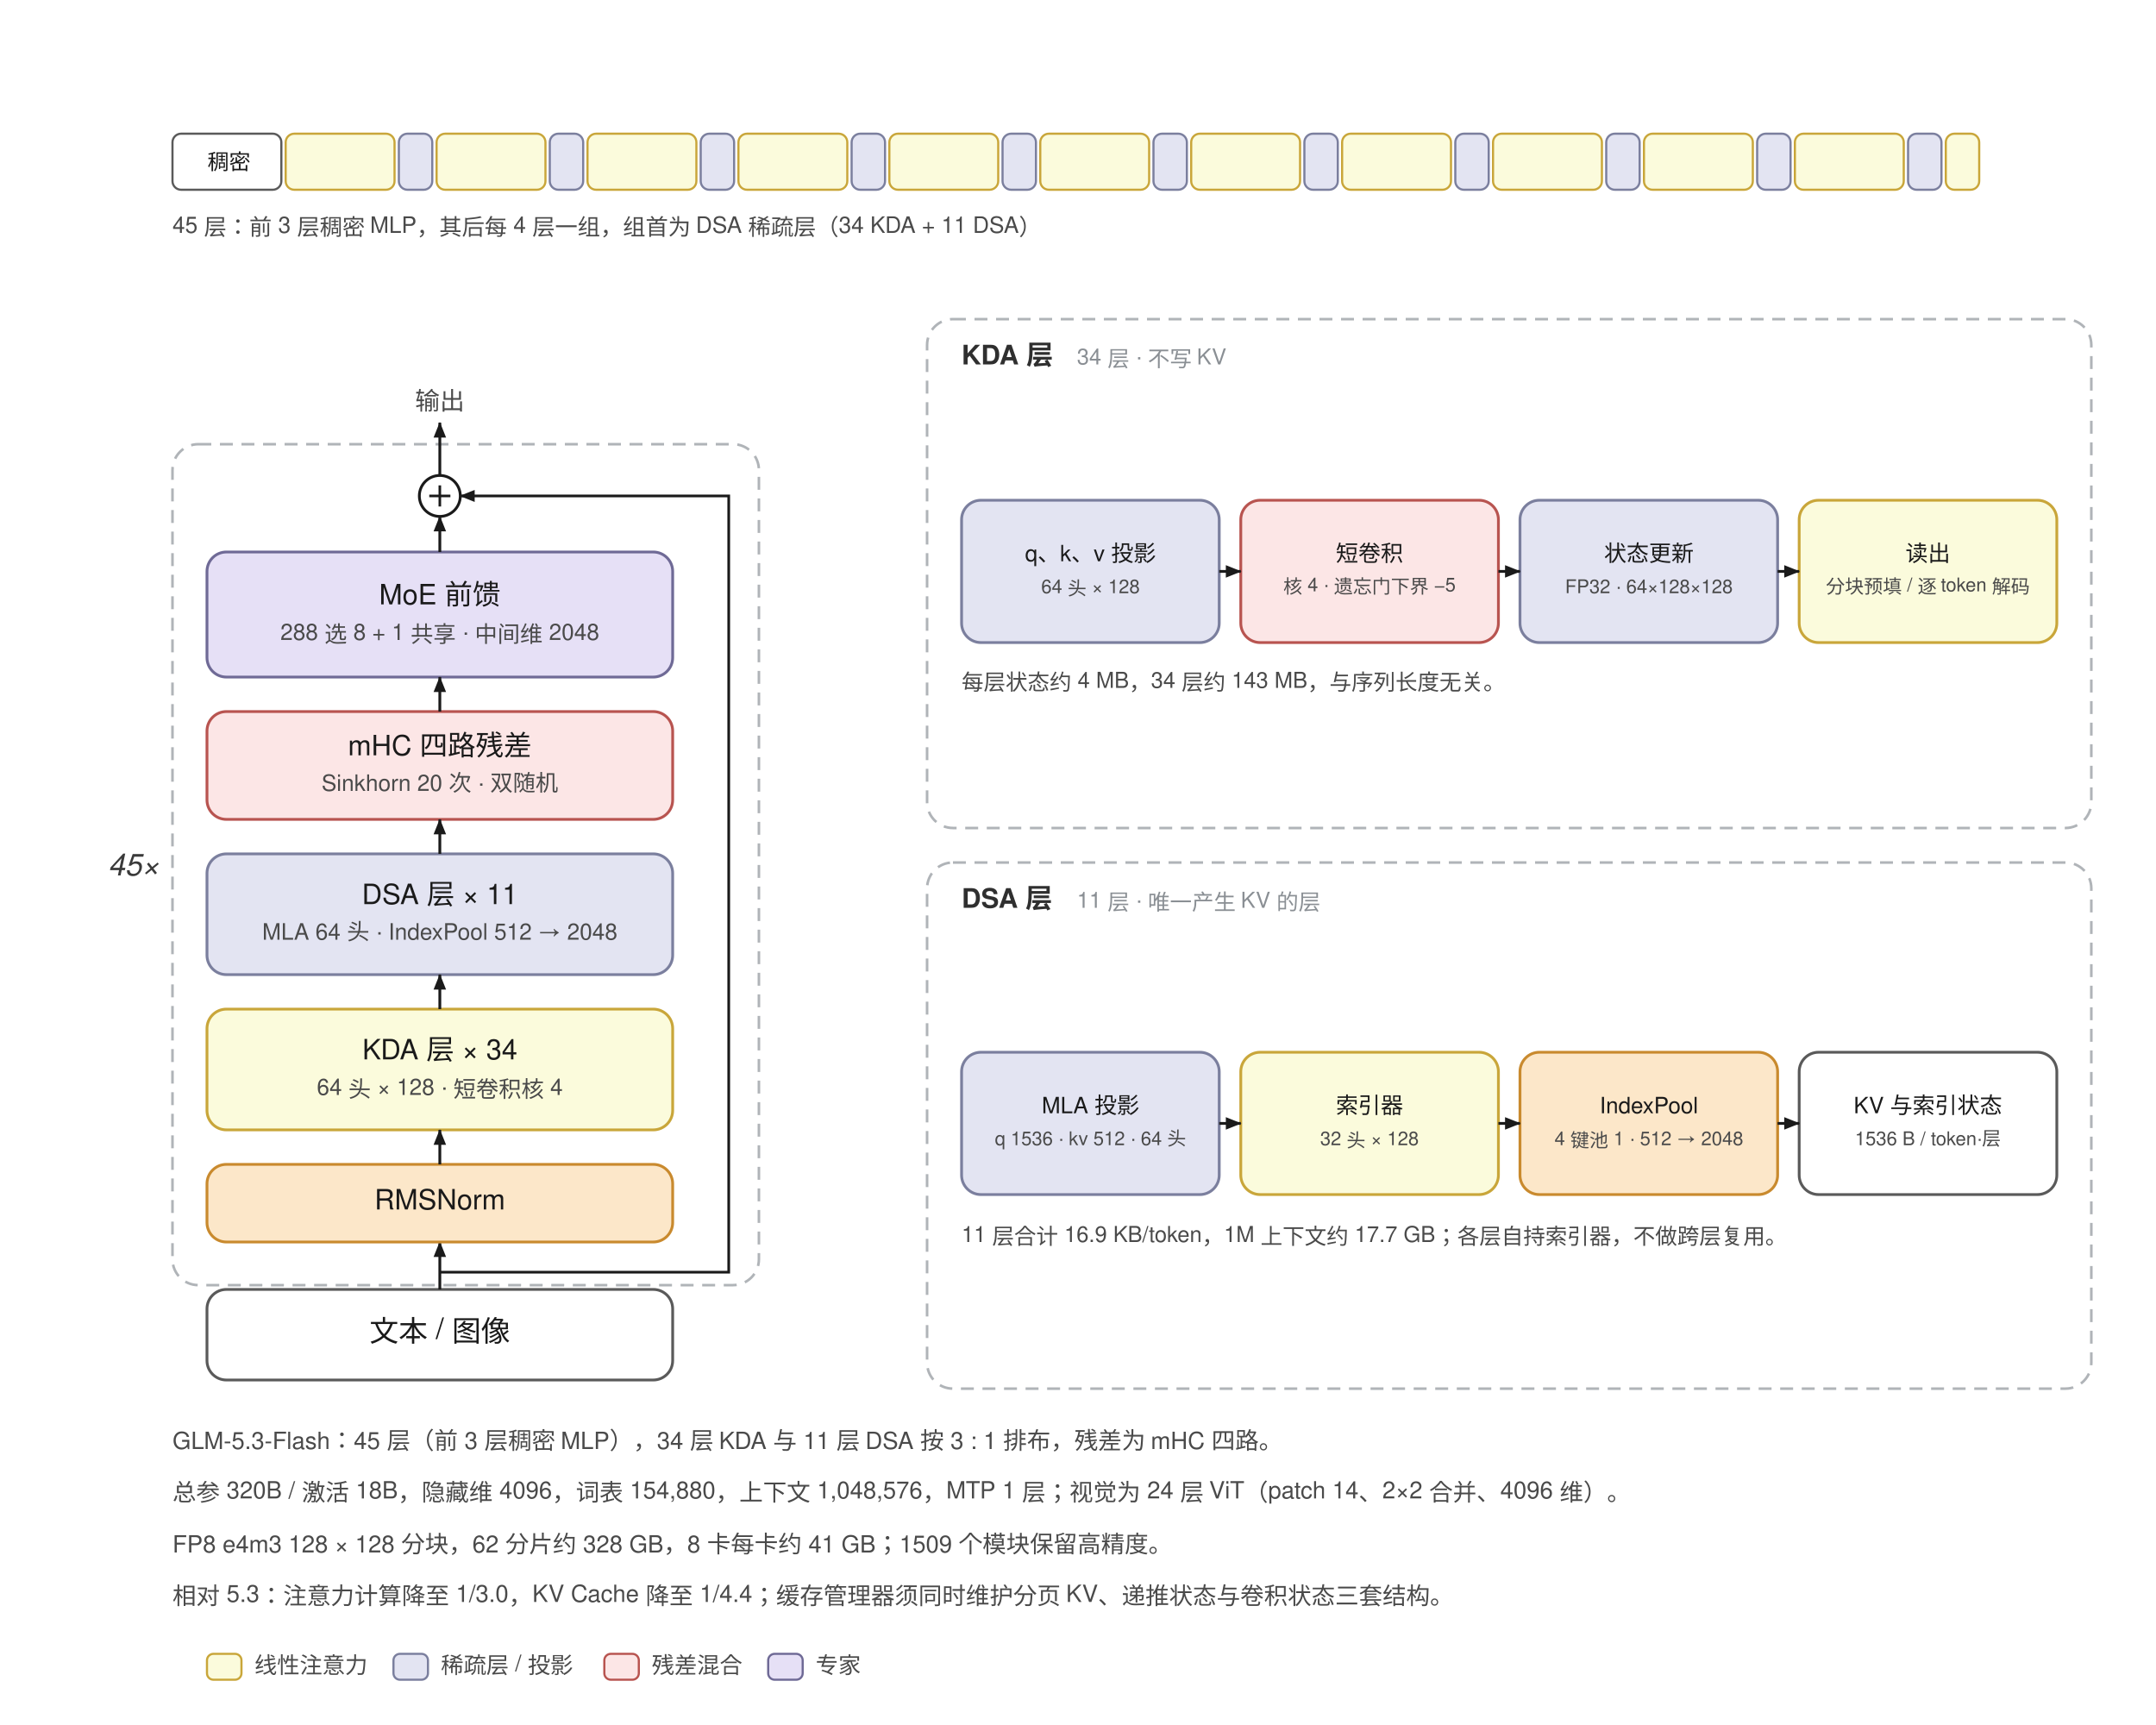
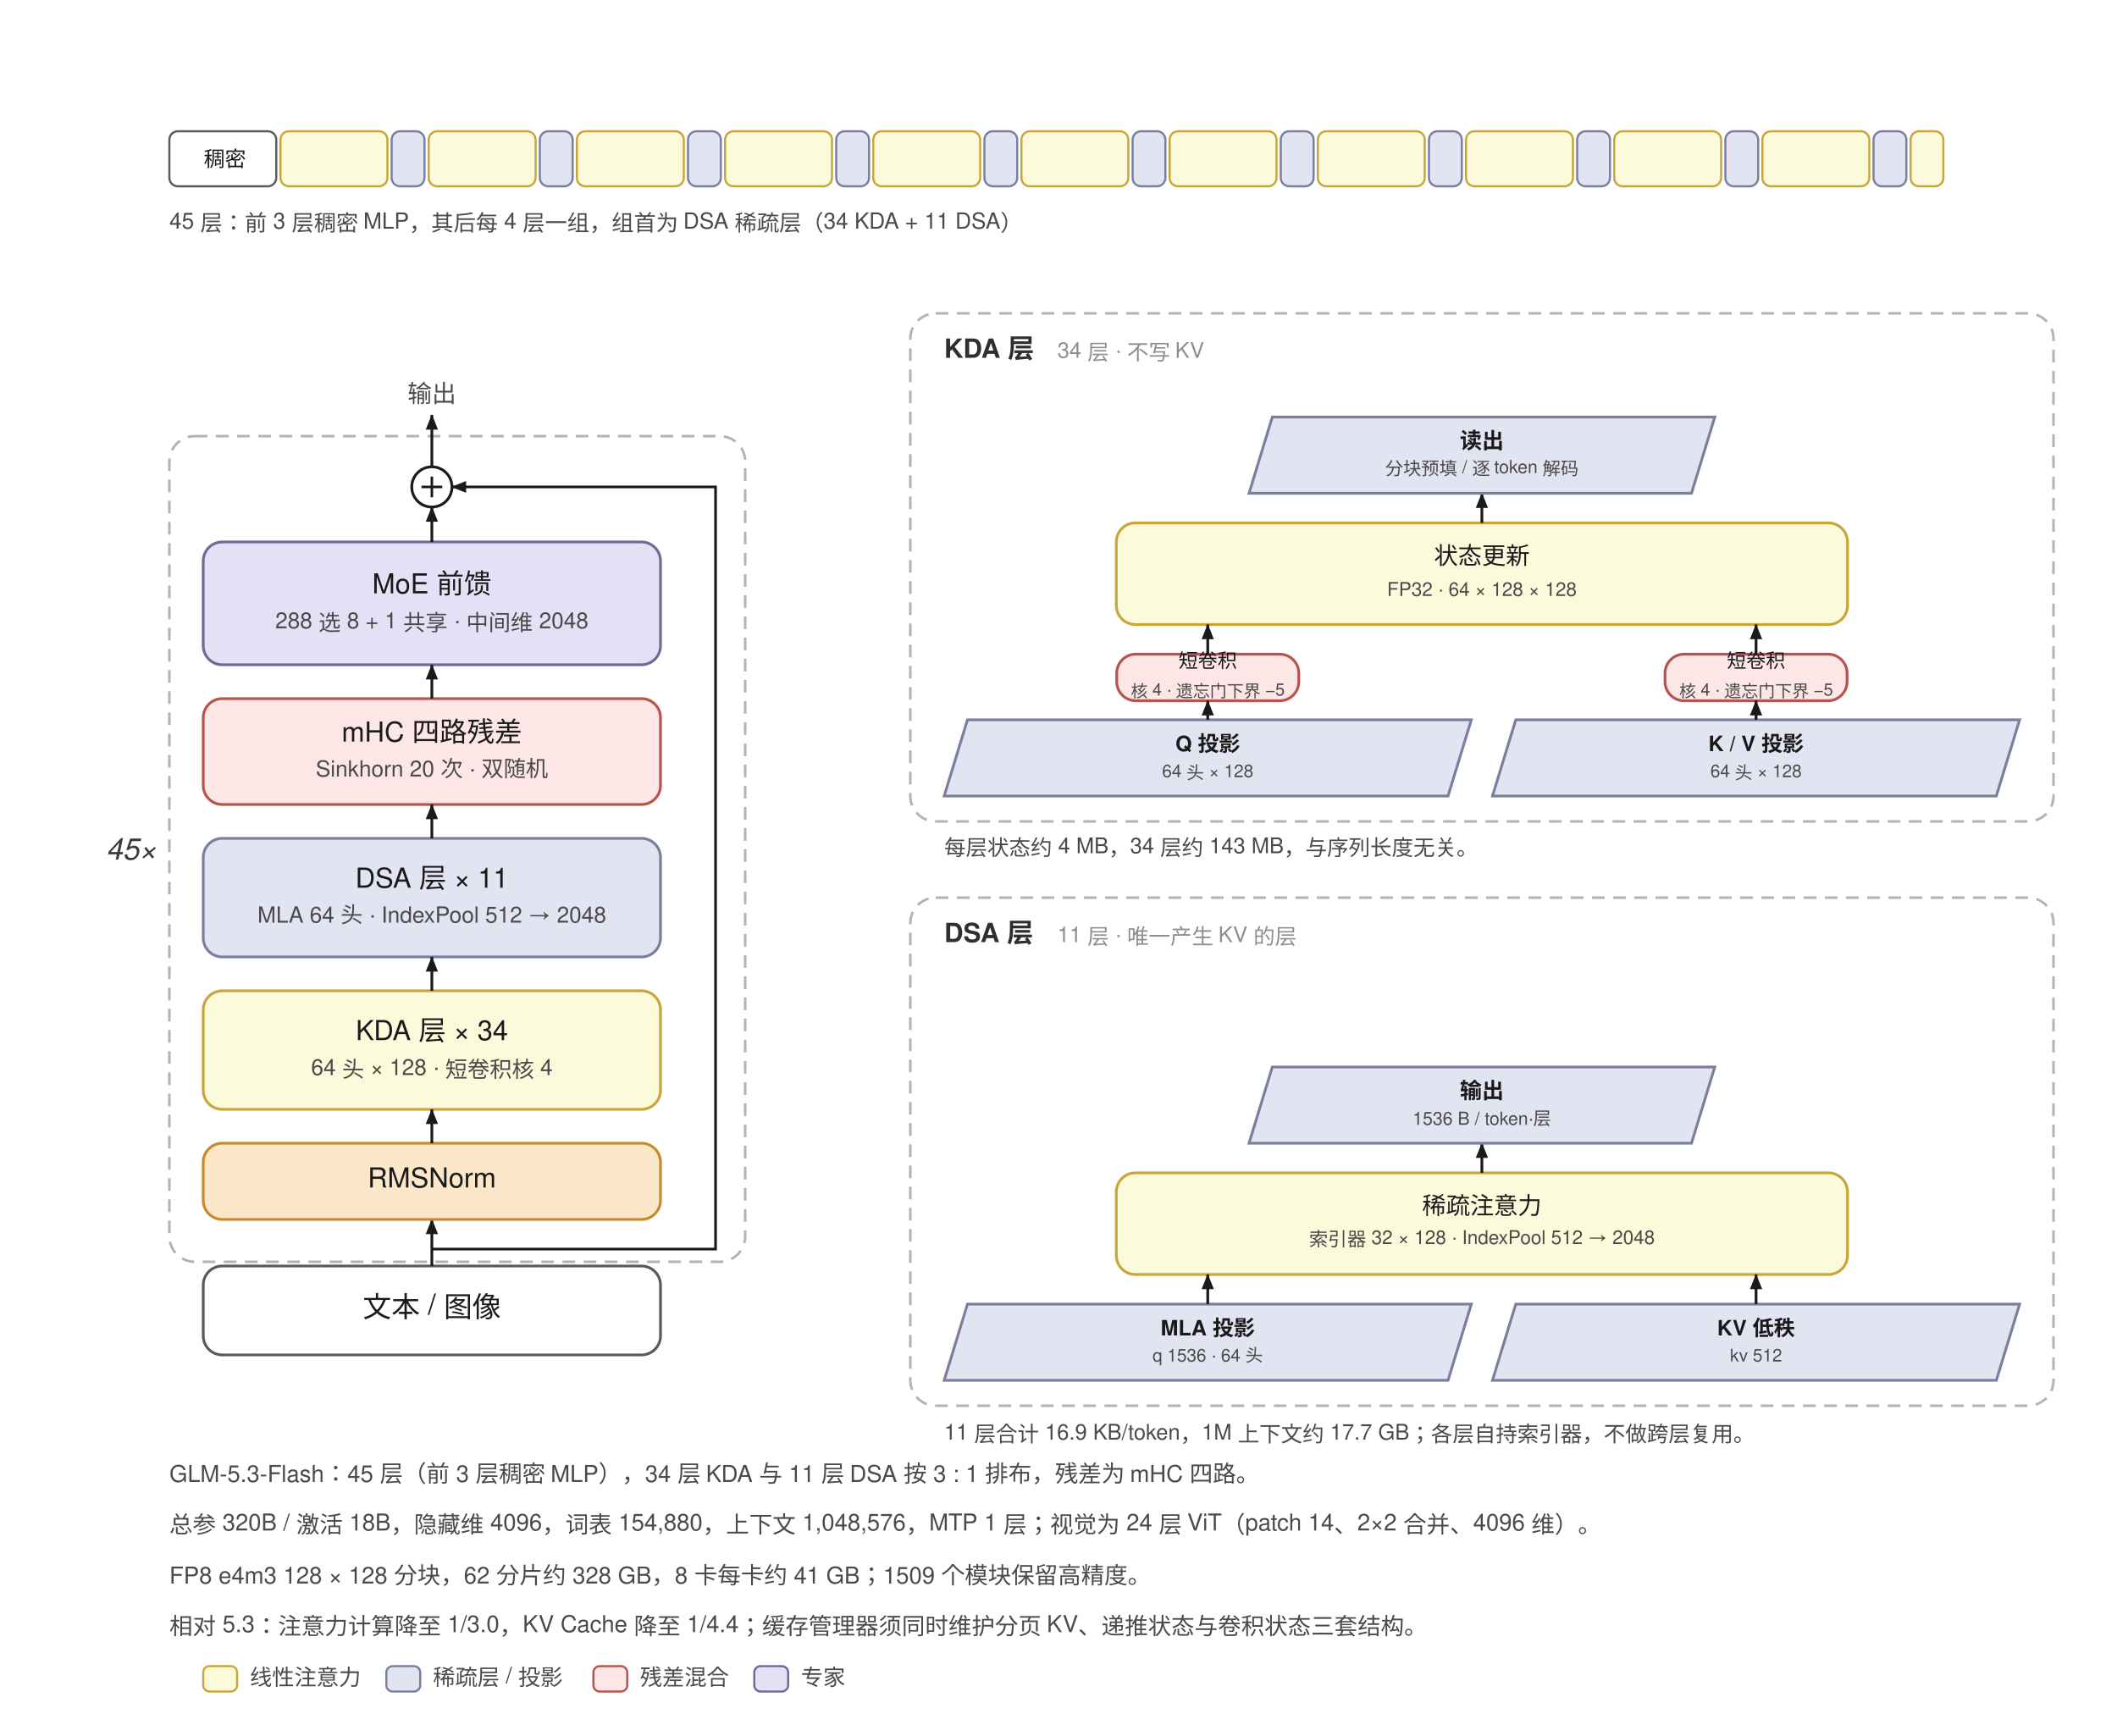
- <svg xmlns="http://www.w3.org/2000/svg" width="1000" height="800" viewBox="0 0 1000 800" font-family="Helvetica, Arial, 'Microsoft YaHei', 'PingFang SC', sans-serif">
+ <svg xmlns="http://www.w3.org/2000/svg" width="1000" height="820" viewBox="0 0 1000 820" font-family="Helvetica, Arial, 'Microsoft YaHei', 'PingFang SC', sans-serif">
  <defs>
    <marker id="ah" viewBox="0 0 10 10" refX="8.6" refY="5" markerWidth="6.2" markerHeight="6.2" orient="auto-start-reverse">
      <path d="M0,1.4 L9,5 L0,8.6 z" fill="#1a1a1a" />
    </marker>
    <marker id="ag" viewBox="0 0 10 10" refX="8.6" refY="5" markerWidth="6.2" markerHeight="6.2" orient="auto-start-reverse">
      <path d="M0,1.4 L9,5 L0,8.6 z" fill="#6f7377" />
    </marker>
  </defs>
-   <rect width="1000" height="800" fill="#ffffff" />
+   <rect width="1000" height="820" fill="#ffffff" />
  <rect x="80.0" y="62.0" width="50.5" height="26.0" rx="4" fill="#ffffff" stroke="#5a5a5a" stroke-width="1.0" fill-opacity="1" />
  <text x="106.2" y="78.6" font-size="10" fill="#1a1a1a" text-anchor="middle">稠密</text>
  <rect x="132.5" y="62.0" width="50.5" height="26.0" rx="4" fill="#fbfbdc" stroke="#c9a63a" stroke-width="1.0" fill-opacity="1" />
  <rect x="185.0" y="62.0" width="15.5" height="26.0" rx="4" fill="#e3e4f2" stroke="#7b7f9e" stroke-width="1.0" fill-opacity="1" />
  <rect x="202.5" y="62.0" width="50.5" height="26.0" rx="4" fill="#fbfbdc" stroke="#c9a63a" stroke-width="1.0" fill-opacity="1" />
  <rect x="255.0" y="62.0" width="15.5" height="26.0" rx="4" fill="#e3e4f2" stroke="#7b7f9e" stroke-width="1.0" fill-opacity="1" />
  <rect x="272.5" y="62.0" width="50.5" height="26.0" rx="4" fill="#fbfbdc" stroke="#c9a63a" stroke-width="1.0" fill-opacity="1" />
  <rect x="325.0" y="62.0" width="15.5" height="26.0" rx="4" fill="#e3e4f2" stroke="#7b7f9e" stroke-width="1.0" fill-opacity="1" />
  <rect x="342.5" y="62.0" width="50.5" height="26.0" rx="4" fill="#fbfbdc" stroke="#c9a63a" stroke-width="1.0" fill-opacity="1" />
  <rect x="395.0" y="62.0" width="15.5" height="26.0" rx="4" fill="#e3e4f2" stroke="#7b7f9e" stroke-width="1.0" fill-opacity="1" />
  <rect x="412.5" y="62.0" width="50.5" height="26.0" rx="4" fill="#fbfbdc" stroke="#c9a63a" stroke-width="1.0" fill-opacity="1" />
  <rect x="465.0" y="62.0" width="15.5" height="26.0" rx="4" fill="#e3e4f2" stroke="#7b7f9e" stroke-width="1.0" fill-opacity="1" />
  <rect x="482.5" y="62.0" width="50.5" height="26.0" rx="4" fill="#fbfbdc" stroke="#c9a63a" stroke-width="1.0" fill-opacity="1" />
  <rect x="535.0" y="62.0" width="15.5" height="26.0" rx="4" fill="#e3e4f2" stroke="#7b7f9e" stroke-width="1.0" fill-opacity="1" />
  <rect x="552.5" y="62.0" width="50.5" height="26.0" rx="4" fill="#fbfbdc" stroke="#c9a63a" stroke-width="1.0" fill-opacity="1" />
  <rect x="605.0" y="62.0" width="15.5" height="26.0" rx="4" fill="#e3e4f2" stroke="#7b7f9e" stroke-width="1.0" fill-opacity="1" />
  <rect x="622.5" y="62.0" width="50.5" height="26.0" rx="4" fill="#fbfbdc" stroke="#c9a63a" stroke-width="1.0" fill-opacity="1" />
  <rect x="675.0" y="62.0" width="15.5" height="26.0" rx="4" fill="#e3e4f2" stroke="#7b7f9e" stroke-width="1.0" fill-opacity="1" />
  <rect x="692.5" y="62.0" width="50.5" height="26.0" rx="4" fill="#fbfbdc" stroke="#c9a63a" stroke-width="1.0" fill-opacity="1" />
  <rect x="745.0" y="62.0" width="15.5" height="26.0" rx="4" fill="#e3e4f2" stroke="#7b7f9e" stroke-width="1.0" fill-opacity="1" />
  <rect x="762.5" y="62.0" width="50.5" height="26.0" rx="4" fill="#fbfbdc" stroke="#c9a63a" stroke-width="1.0" fill-opacity="1" />
  <rect x="815.0" y="62.0" width="15.5" height="26.0" rx="4" fill="#e3e4f2" stroke="#7b7f9e" stroke-width="1.0" fill-opacity="1" />
  <rect x="832.5" y="62.0" width="50.5" height="26.0" rx="4" fill="#fbfbdc" stroke="#c9a63a" stroke-width="1.0" fill-opacity="1" />
  <rect x="885.0" y="62.0" width="15.5" height="26.0" rx="4" fill="#e3e4f2" stroke="#7b7f9e" stroke-width="1.0" fill-opacity="1" />
  <rect x="902.5" y="62.0" width="15.5" height="26.0" rx="4" fill="#fbfbdc" stroke="#c9a63a" stroke-width="1.0" fill-opacity="1" />
  <text x="80.0" y="108.0" font-size="10.5" fill="#4a4a4a" text-anchor="start">45 层：前 3 层稠密 MLP，其后每 4 层一组，组首为 DSA 稀疏层（34 KDA + 11 DSA）</text>
  <rect x="96.0" y="598.0" width="216.0" height="42.0" rx="9" fill="#ffffff" stroke="#5a5a5a" stroke-width="1.3" fill-opacity="1" />
  <text x="204.0" y="622.1" font-size="13.5" fill="#1a1a1a" text-anchor="middle">文本 / 图像</text>
  <path d="M204.0,598.0 L204.0,576.0" fill="none" stroke="#1a1a1a" stroke-width="1.3" marker-end="url(#ah)" />
  <rect x="96.0" y="540.0" width="216.0" height="36.0" rx="9" fill="#fce7c9" stroke="#c98a2e" stroke-width="1.3" fill-opacity="1" />
  <text x="204.0" y="560.9" font-size="13" fill="#1a1a1a" text-anchor="middle">RMSNorm</text>
  <rect x="96.0" y="468.0" width="216.0" height="56.0" rx="9" fill="#fbfbdc" stroke="#c9a63a" stroke-width="1.3" fill-opacity="1" />
  <text x="204.0" y="491.3" font-size="13" fill="#1a1a1a" text-anchor="middle">KDA 层 × 34</text>
  <text x="204.0" y="507.8" font-size="10.5" fill="#4a4a4a" text-anchor="middle">64 头 × 128 · 短卷积核 4</text>
  <rect x="96.0" y="396.0" width="216.0" height="56.0" rx="9" fill="#e3e4f2" stroke="#7b7f9e" stroke-width="1.3" fill-opacity="1" />
  <text x="204.0" y="419.3" font-size="13" fill="#1a1a1a" text-anchor="middle">DSA 层 × 11</text>
  <text x="204.0" y="435.8" font-size="10.5" fill="#4a4a4a" text-anchor="middle">MLA 64 头 · IndexPool 512 → 2048</text>
  <rect x="96.0" y="330.0" width="216.0" height="50.0" rx="9" fill="#fce6e6" stroke="#b85450" stroke-width="1.3" fill-opacity="1" />
  <text x="204.0" y="350.3" font-size="13" fill="#1a1a1a" text-anchor="middle">mHC 四路残差</text>
  <text x="204.0" y="366.8" font-size="10.5" fill="#4a4a4a" text-anchor="middle">Sinkhorn 20 次 · 双随机</text>
  <rect x="96.0" y="256.0" width="216.0" height="58.0" rx="9" fill="#e6e0f6" stroke="#6f6a96" stroke-width="1.3" fill-opacity="1" />
  <text x="204.0" y="280.3" font-size="13" fill="#1a1a1a" text-anchor="middle">MoE 前馈</text>
  <text x="204.0" y="296.8" font-size="10.5" fill="#4a4a4a" text-anchor="middle">288 选 8 + 1 共享 · 中间维 2048</text>
  <path d="M204.0,540.0 L204.0,524.0" fill="none" stroke="#1a1a1a" stroke-width="1.3" marker-end="url(#ah)" />
  <path d="M204.0,468.0 L204.0,452.0" fill="none" stroke="#1a1a1a" stroke-width="1.3" marker-end="url(#ah)" />
  <path d="M204.0,396.0 L204.0,380.0" fill="none" stroke="#1a1a1a" stroke-width="1.3" marker-end="url(#ah)" />
  <path d="M204.0,330.0 L204.0,314.0" fill="none" stroke="#1a1a1a" stroke-width="1.3" marker-end="url(#ah)" />
  <path d="M204.0,256.0 L204.0,239.5" fill="none" stroke="#1a1a1a" stroke-width="1.3" marker-end="url(#ah)" />
  <circle cx="204.0" cy="230.0" r="9.5" fill="#ffffff" stroke="#1a1a1a" stroke-width="1.3" />
  <path d="M199.1,230.0 L208.9,230.0 M204.0,225.1 L204.0,234.9" stroke="#1a1a1a" stroke-width="1.2" />
  <rect x="80.0" y="206.0" width="272.0" height="390.0" rx="12" fill="none" stroke="#b0b4b8" stroke-width="1.2" stroke-dasharray="6 4" fill-opacity="1" />
  <text x="62.0" y="406.0" font-size="14" fill="#3a3a3a" text-anchor="middle" font-style="italic">45×</text>
  <path d="M204.0,590.0 L338.0,590.0 L338.0,230.0 L213.5,230.0" fill="none" stroke="#1a1a1a" stroke-width="1.25" marker-end="url(#ah)" />
  <path d="M204.0,220.5 L204.0,196.0" fill="none" stroke="#1a1a1a" stroke-width="1.3" marker-end="url(#ah)" />
  <text x="204.0" y="190.0" font-size="11.5" fill="#4a4a4a" text-anchor="middle">输出</text>
-   <rect x="430.0" y="148.0" width="540.0" height="236.0" rx="12" fill="none" stroke="#b0b4b8" stroke-width="1.2" stroke-dasharray="6 4" fill-opacity="1" />
+   <rect x="430.0" y="148.0" width="540.0" height="240.0" rx="12" fill="none" stroke="#b0b4b8" stroke-width="1.2" stroke-dasharray="6 4" fill-opacity="1" />
  <text x="446.0" y="169.0" font-size="12.5" fill="#2f2f2f" text-anchor="start" font-weight="600">KDA 层</text>
  <text x="499.5" y="169.0" font-size="10.2" fill="#8a8f94" text-anchor="start">34 层 · 不写 KV</text>
-   <rect x="446.0" y="232.0" width="119.5" height="66.0" rx="9" fill="#e3e4f2" stroke="#7b7f9e" stroke-width="1.3" fill-opacity="1" />
-   <text x="505.8" y="260.3" font-size="10.4" fill="#1a1a1a" text-anchor="middle">q、k、v 投影</text>
-   <text x="505.8" y="275.1" font-size="8.8" fill="#4a4a4a" text-anchor="middle">64 头 × 128</text>
-   <rect x="575.5" y="232.0" width="119.5" height="66.0" rx="9" fill="#fce6e6" stroke="#b85450" stroke-width="1.3" fill-opacity="1" />
-   <text x="635.2" y="260.3" font-size="10.4" fill="#1a1a1a" text-anchor="middle">短卷积</text>
-   <text x="635.2" y="275.1" font-size="8.8" fill="#4a4a4a" text-anchor="middle">核 4 · 遗忘门下界 −5</text>
-   <rect x="705.0" y="232.0" width="119.5" height="66.0" rx="9" fill="#e3e4f2" stroke="#7b7f9e" stroke-width="1.3" fill-opacity="1" />
-   <text x="764.8" y="260.3" font-size="10.4" fill="#1a1a1a" text-anchor="middle">状态更新</text>
-   <text x="764.8" y="275.1" font-size="8.8" fill="#4a4a4a" text-anchor="middle">FP32 · 64×128×128</text>
-   <rect x="834.5" y="232.0" width="119.5" height="66.0" rx="9" fill="#fbfbdc" stroke="#c9a63a" stroke-width="1.3" fill-opacity="1" />
-   <text x="894.2" y="260.3" font-size="10.4" fill="#1a1a1a" text-anchor="middle">读出</text>
-   <text x="894.2" y="275.1" font-size="8.8" fill="#4a4a4a" text-anchor="middle">分块预填 / 逐 token 解码</text>
-   <path d="M565.5,265.0 L575.5,265.0" fill="none" stroke="#1a1a1a" stroke-width="1.3" marker-end="url(#ah)" />
-   <path d="M695.0,265.0 L705.0,265.0" fill="none" stroke="#1a1a1a" stroke-width="1.3" marker-end="url(#ah)" />
-   <path d="M824.5,265.0 L834.5,265.0" fill="none" stroke="#1a1a1a" stroke-width="1.3" marker-end="url(#ah)" />
-   <text x="446.0" y="320.0" font-size="10.2" fill="#4a4a4a" text-anchor="start">每层状态约 4 MB，34 层约 143 MB，与序列长度无关。</text>
-   <rect x="430.0" y="400.0" width="540.0" height="244.0" rx="12" fill="none" stroke="#b0b4b8" stroke-width="1.2" stroke-dasharray="6 4" fill-opacity="1" />
-   <text x="446.0" y="421.0" font-size="12.5" fill="#2f2f2f" text-anchor="start" font-weight="600">DSA 层</text>
-   <text x="499.5" y="421.0" font-size="10.2" fill="#8a8f94" text-anchor="start">11 层 · 唯一产生 KV 的层</text>
-   <rect x="446.0" y="488.0" width="119.5" height="66.0" rx="9" fill="#e3e4f2" stroke="#7b7f9e" stroke-width="1.3" fill-opacity="1" />
-   <text x="505.8" y="516.3" font-size="10.4" fill="#1a1a1a" text-anchor="middle">MLA 投影</text>
-   <text x="505.8" y="531.1" font-size="8.8" fill="#4a4a4a" text-anchor="middle">q 1536 · kv 512 · 64 头</text>
-   <rect x="575.5" y="488.0" width="119.5" height="66.0" rx="9" fill="#fbfbdc" stroke="#c9a63a" stroke-width="1.3" fill-opacity="1" />
-   <text x="635.2" y="516.3" font-size="10.4" fill="#1a1a1a" text-anchor="middle">索引器</text>
-   <text x="635.2" y="531.1" font-size="8.8" fill="#4a4a4a" text-anchor="middle">32 头 × 128</text>
-   <rect x="705.0" y="488.0" width="119.5" height="66.0" rx="9" fill="#fce7c9" stroke="#c98a2e" stroke-width="1.3" fill-opacity="1" />
-   <text x="764.8" y="516.3" font-size="10.4" fill="#1a1a1a" text-anchor="middle">IndexPool</text>
-   <text x="764.8" y="531.1" font-size="8.8" fill="#4a4a4a" text-anchor="middle">4 键池 1 · 512 → 2048</text>
-   <rect x="834.5" y="488.0" width="119.5" height="66.0" rx="9" fill="#ffffff" stroke="#5a5a5a" stroke-width="1.3" fill-opacity="1" />
-   <text x="894.2" y="516.3" font-size="10.4" fill="#1a1a1a" text-anchor="middle">KV 与索引状态</text>
-   <text x="894.2" y="531.1" font-size="8.8" fill="#4a4a4a" text-anchor="middle">1536 B / token·层</text>
-   <path d="M565.5,521.0 L575.5,521.0" fill="none" stroke="#1a1a1a" stroke-width="1.3" marker-end="url(#ah)" />
-   <path d="M695.0,521.0 L705.0,521.0" fill="none" stroke="#1a1a1a" stroke-width="1.3" marker-end="url(#ah)" />
-   <path d="M824.5,521.0 L834.5,521.0" fill="none" stroke="#1a1a1a" stroke-width="1.3" marker-end="url(#ah)" />
-   <text x="446.0" y="576.0" font-size="10.2" fill="#4a4a4a" text-anchor="start">11 层合计 16.9 KB/token，1M 上下文约 17.7 GB；各层自持索引器，不做跨层复用。</text>
-   <text x="80.0" y="672.0" font-size="11" fill="#4a4a4a" text-anchor="start">GLM-5.3-Flash：45 层（前 3 层稠密 MLP），34 层 KDA 与 11 层 DSA 按 3 : 1 排布，残差为 mHC 四路。</text>
-   <text x="80.0" y="696.0" font-size="11" fill="#4a4a4a" text-anchor="start">总参 320B / 激活 18B，隐藏维 4096，词表 154,880，上下文 1,048,576，MTP 1 层；视觉为 24 层 ViT（patch 14、2×2 合并、4096 维）。</text>
-   <text x="80.0" y="720.0" font-size="11" fill="#4a4a4a" text-anchor="start">FP8 e4m3 128 × 128 分块，62 分片约 328 GB，8 卡每卡约 41 GB；1509 个模块保留高精度。</text>
-   <text x="80.0" y="744.0" font-size="11" fill="#4a4a4a" text-anchor="start">相对 5.3：注意力计算降至 1/3.0，KV Cache 降至 1/4.4；缓存管理器须同时维护分页 KV、递推状态与卷积状态三套结构。</text>
-   <rect x="96.0" y="767.0" width="16.0" height="12.0" rx="3" fill="#fbfbdc" stroke="#c9a63a" stroke-width="1.0" fill-opacity="1" />
-   <text x="118.0" y="776.0" font-size="10.5" fill="#4a4a4a" text-anchor="start">线性注意力</text>
-   <rect x="182.5" y="767.0" width="16.0" height="12.0" rx="3" fill="#e3e4f2" stroke="#7b7f9e" stroke-width="1.0" fill-opacity="1" />
-   <text x="204.5" y="776.0" font-size="10.5" fill="#4a4a4a" text-anchor="start">稀疏层 / 投影</text>
-   <rect x="280.3" y="767.0" width="16.0" height="12.0" rx="3" fill="#fce6e6" stroke="#b85450" stroke-width="1.0" fill-opacity="1" />
-   <text x="302.3" y="776.0" font-size="10.5" fill="#4a4a4a" text-anchor="start">残差混合</text>
-   <rect x="356.3" y="767.0" width="16.0" height="12.0" rx="3" fill="#e6e0f6" stroke="#6f6a96" stroke-width="1.0" fill-opacity="1" />
-   <text x="378.3" y="776.0" font-size="10.5" fill="#4a4a4a" text-anchor="start">专家</text>
+   <path d="M457.0,340.0 L695.0,340.0 L684.0,376.0 L446.0,376.0 Z" fill="#e3e4f2" stroke="#7b7f9e" stroke-width="1.3" />
+   <text x="570.5" y="354.8" font-size="10.0" fill="#1a1a1a" text-anchor="middle" font-weight="600">Q 投影</text>
+   <text x="570.5" y="367.1" font-size="8.3" fill="#4a4a4a" text-anchor="middle">64 头 × 128</text>
+   <path d="M716.0,340.0 L954.0,340.0 L943.0,376.0 L705.0,376.0 Z" fill="#e3e4f2" stroke="#7b7f9e" stroke-width="1.3" />
+   <text x="829.5" y="354.8" font-size="10.0" fill="#1a1a1a" text-anchor="middle" font-weight="600">K / V 投影</text>
+   <text x="829.5" y="367.1" font-size="8.3" fill="#4a4a4a" text-anchor="middle">64 头 × 128</text>
+   <rect x="527.5" y="309.0" width="86.0" height="22.0" rx="9" fill="#fce6e6" stroke="#b85450" stroke-width="1.3" fill-opacity="1" />
+   <text x="570.5" y="315.3" font-size="9.2" fill="#1a1a1a" text-anchor="middle">短卷积</text>
+   <text x="570.5" y="329.3" font-size="8.0" fill="#4a4a4a" text-anchor="middle">核 4 · 遗忘门下界 −5</text>
+   <path d="M570.5,340.0 L570.5,331.0" fill="none" stroke="#1a1a1a" stroke-width="1.3" marker-end="url(#ah)" />
+   <rect x="786.5" y="309.0" width="86.0" height="22.0" rx="9" fill="#fce6e6" stroke="#b85450" stroke-width="1.3" fill-opacity="1" />
+   <text x="829.5" y="315.3" font-size="9.2" fill="#1a1a1a" text-anchor="middle">短卷积</text>
+   <text x="829.5" y="329.3" font-size="8.0" fill="#4a4a4a" text-anchor="middle">核 4 · 遗忘门下界 −5</text>
+   <path d="M829.5,340.0 L829.5,331.0" fill="none" stroke="#1a1a1a" stroke-width="1.3" marker-end="url(#ah)" />
+   <rect x="527.3" y="247.0" width="345.4" height="48.0" rx="9" fill="#fbfbdc" stroke="#c9a63a" stroke-width="1.3" fill-opacity="1" />
+   <text x="700.0" y="266.5" font-size="11.3" fill="#1a1a1a" text-anchor="middle">状态更新</text>
+   <text x="700.0" y="281.5" font-size="9.0" fill="#4a4a4a" text-anchor="middle">FP32 · 64 × 128 × 128</text>
+   <path d="M570.5,309.0 L570.5,295.0" fill="none" stroke="#1a1a1a" stroke-width="1.3" marker-end="url(#ah)" />
+   <path d="M829.5,309.0 L829.5,295.0" fill="none" stroke="#1a1a1a" stroke-width="1.3" marker-end="url(#ah)" />
+   <path d="M700.0,247.0 L700.0,233.0" fill="none" stroke="#1a1a1a" stroke-width="1.3" marker-end="url(#ah)" />
+   <path d="M601.0,197.0 L810.0,197.0 L799.0,233.0 L590.0,233.0 Z" fill="#e3e4f2" stroke="#7b7f9e" stroke-width="1.3" />
+   <text x="700.0" y="211.8" font-size="10.4" fill="#1a1a1a" text-anchor="middle" font-weight="600">读出</text>
+   <text x="700.0" y="224.3" font-size="8.5" fill="#4a4a4a" text-anchor="middle">分块预填 / 逐 token 解码</text>
+   <text x="446.0" y="404.0" font-size="10.2" fill="#4a4a4a" text-anchor="start">每层状态约 4 MB，34 层约 143 MB，与序列长度无关。</text>
+   <rect x="430.0" y="424.0" width="540.0" height="240.0" rx="12" fill="none" stroke="#b0b4b8" stroke-width="1.2" stroke-dasharray="6 4" fill-opacity="1" />
+   <text x="446.0" y="445.0" font-size="12.5" fill="#2f2f2f" text-anchor="start" font-weight="600">DSA 层</text>
+   <text x="499.5" y="445.0" font-size="10.2" fill="#8a8f94" text-anchor="start">11 层 · 唯一产生 KV 的层</text>
+   <path d="M457.0,616.0 L695.0,616.0 L684.0,652.0 L446.0,652.0 Z" fill="#e3e4f2" stroke="#7b7f9e" stroke-width="1.3" />
+   <text x="570.5" y="630.8" font-size="10.0" fill="#1a1a1a" text-anchor="middle" font-weight="600">MLA 投影</text>
+   <text x="570.5" y="643.1" font-size="8.3" fill="#4a4a4a" text-anchor="middle">q 1536 · 64 头</text>
+   <path d="M716.0,616.0 L954.0,616.0 L943.0,652.0 L705.0,652.0 Z" fill="#e3e4f2" stroke="#7b7f9e" stroke-width="1.3" />
+   <text x="829.5" y="630.8" font-size="10.0" fill="#1a1a1a" text-anchor="middle" font-weight="600">KV 低秩</text>
+   <text x="829.5" y="643.1" font-size="8.3" fill="#4a4a4a" text-anchor="middle">kv 512</text>
+   <rect x="527.3" y="554.0" width="345.4" height="48.0" rx="9" fill="#fbfbdc" stroke="#c9a63a" stroke-width="1.3" fill-opacity="1" />
+   <text x="700.0" y="573.5" font-size="11.3" fill="#1a1a1a" text-anchor="middle">稀疏注意力</text>
+   <text x="700.0" y="588.5" font-size="9.0" fill="#4a4a4a" text-anchor="middle">索引器 32 × 128 · IndexPool 512 → 2048</text>
+   <path d="M570.5,616.0 L570.5,602.0" fill="none" stroke="#1a1a1a" stroke-width="1.3" marker-end="url(#ah)" />
+   <path d="M829.5,616.0 L829.5,602.0" fill="none" stroke="#1a1a1a" stroke-width="1.3" marker-end="url(#ah)" />
+   <path d="M700.0,554.0 L700.0,540.0" fill="none" stroke="#1a1a1a" stroke-width="1.3" marker-end="url(#ah)" />
+   <path d="M601.0,504.0 L810.0,504.0 L799.0,540.0 L590.0,540.0 Z" fill="#e3e4f2" stroke="#7b7f9e" stroke-width="1.3" />
+   <text x="700.0" y="518.8" font-size="10.4" fill="#1a1a1a" text-anchor="middle" font-weight="600">输出</text>
+   <text x="700.0" y="531.3" font-size="8.5" fill="#4a4a4a" text-anchor="middle">1536 B / token·层</text>
+   <text x="446.0" y="680.0" font-size="10.2" fill="#4a4a4a" text-anchor="start">11 层合计 16.9 KB/token，1M 上下文约 17.7 GB；各层自持索引器，不做跨层复用。</text>
+   <text x="80.0" y="700.0" font-size="11" fill="#4a4a4a" text-anchor="start">GLM-5.3-Flash：45 层（前 3 层稠密 MLP），34 层 KDA 与 11 层 DSA 按 3 : 1 排布，残差为 mHC 四路。</text>
+   <text x="80.0" y="724.0" font-size="11" fill="#4a4a4a" text-anchor="start">总参 320B / 激活 18B，隐藏维 4096，词表 154,880，上下文 1,048,576，MTP 1 层；视觉为 24 层 ViT（patch 14、2×2 合并、4096 维）。</text>
+   <text x="80.0" y="748.0" font-size="11" fill="#4a4a4a" text-anchor="start">FP8 e4m3 128 × 128 分块，62 分片约 328 GB，8 卡每卡约 41 GB；1509 个模块保留高精度。</text>
+   <text x="80.0" y="772.0" font-size="11" fill="#4a4a4a" text-anchor="start">相对 5.3：注意力计算降至 1/3.0，KV Cache 降至 1/4.4；缓存管理器须同时维护分页 KV、递推状态与卷积状态三套结构。</text>
+   <rect x="96.0" y="787.0" width="16.0" height="12.0" rx="3" fill="#fbfbdc" stroke="#c9a63a" stroke-width="1.0" fill-opacity="1" />
+   <text x="118.0" y="796.0" font-size="10.5" fill="#4a4a4a" text-anchor="start">线性注意力</text>
+   <rect x="182.5" y="787.0" width="16.0" height="12.0" rx="3" fill="#e3e4f2" stroke="#7b7f9e" stroke-width="1.0" fill-opacity="1" />
+   <text x="204.5" y="796.0" font-size="10.5" fill="#4a4a4a" text-anchor="start">稀疏层 / 投影</text>
+   <rect x="280.3" y="787.0" width="16.0" height="12.0" rx="3" fill="#fce6e6" stroke="#b85450" stroke-width="1.0" fill-opacity="1" />
+   <text x="302.3" y="796.0" font-size="10.5" fill="#4a4a4a" text-anchor="start">残差混合</text>
+   <rect x="356.3" y="787.0" width="16.0" height="12.0" rx="3" fill="#e6e0f6" stroke="#6f6a96" stroke-width="1.0" fill-opacity="1" />
+   <text x="378.3" y="796.0" font-size="10.5" fill="#4a4a4a" text-anchor="start">专家</text>
</svg>
